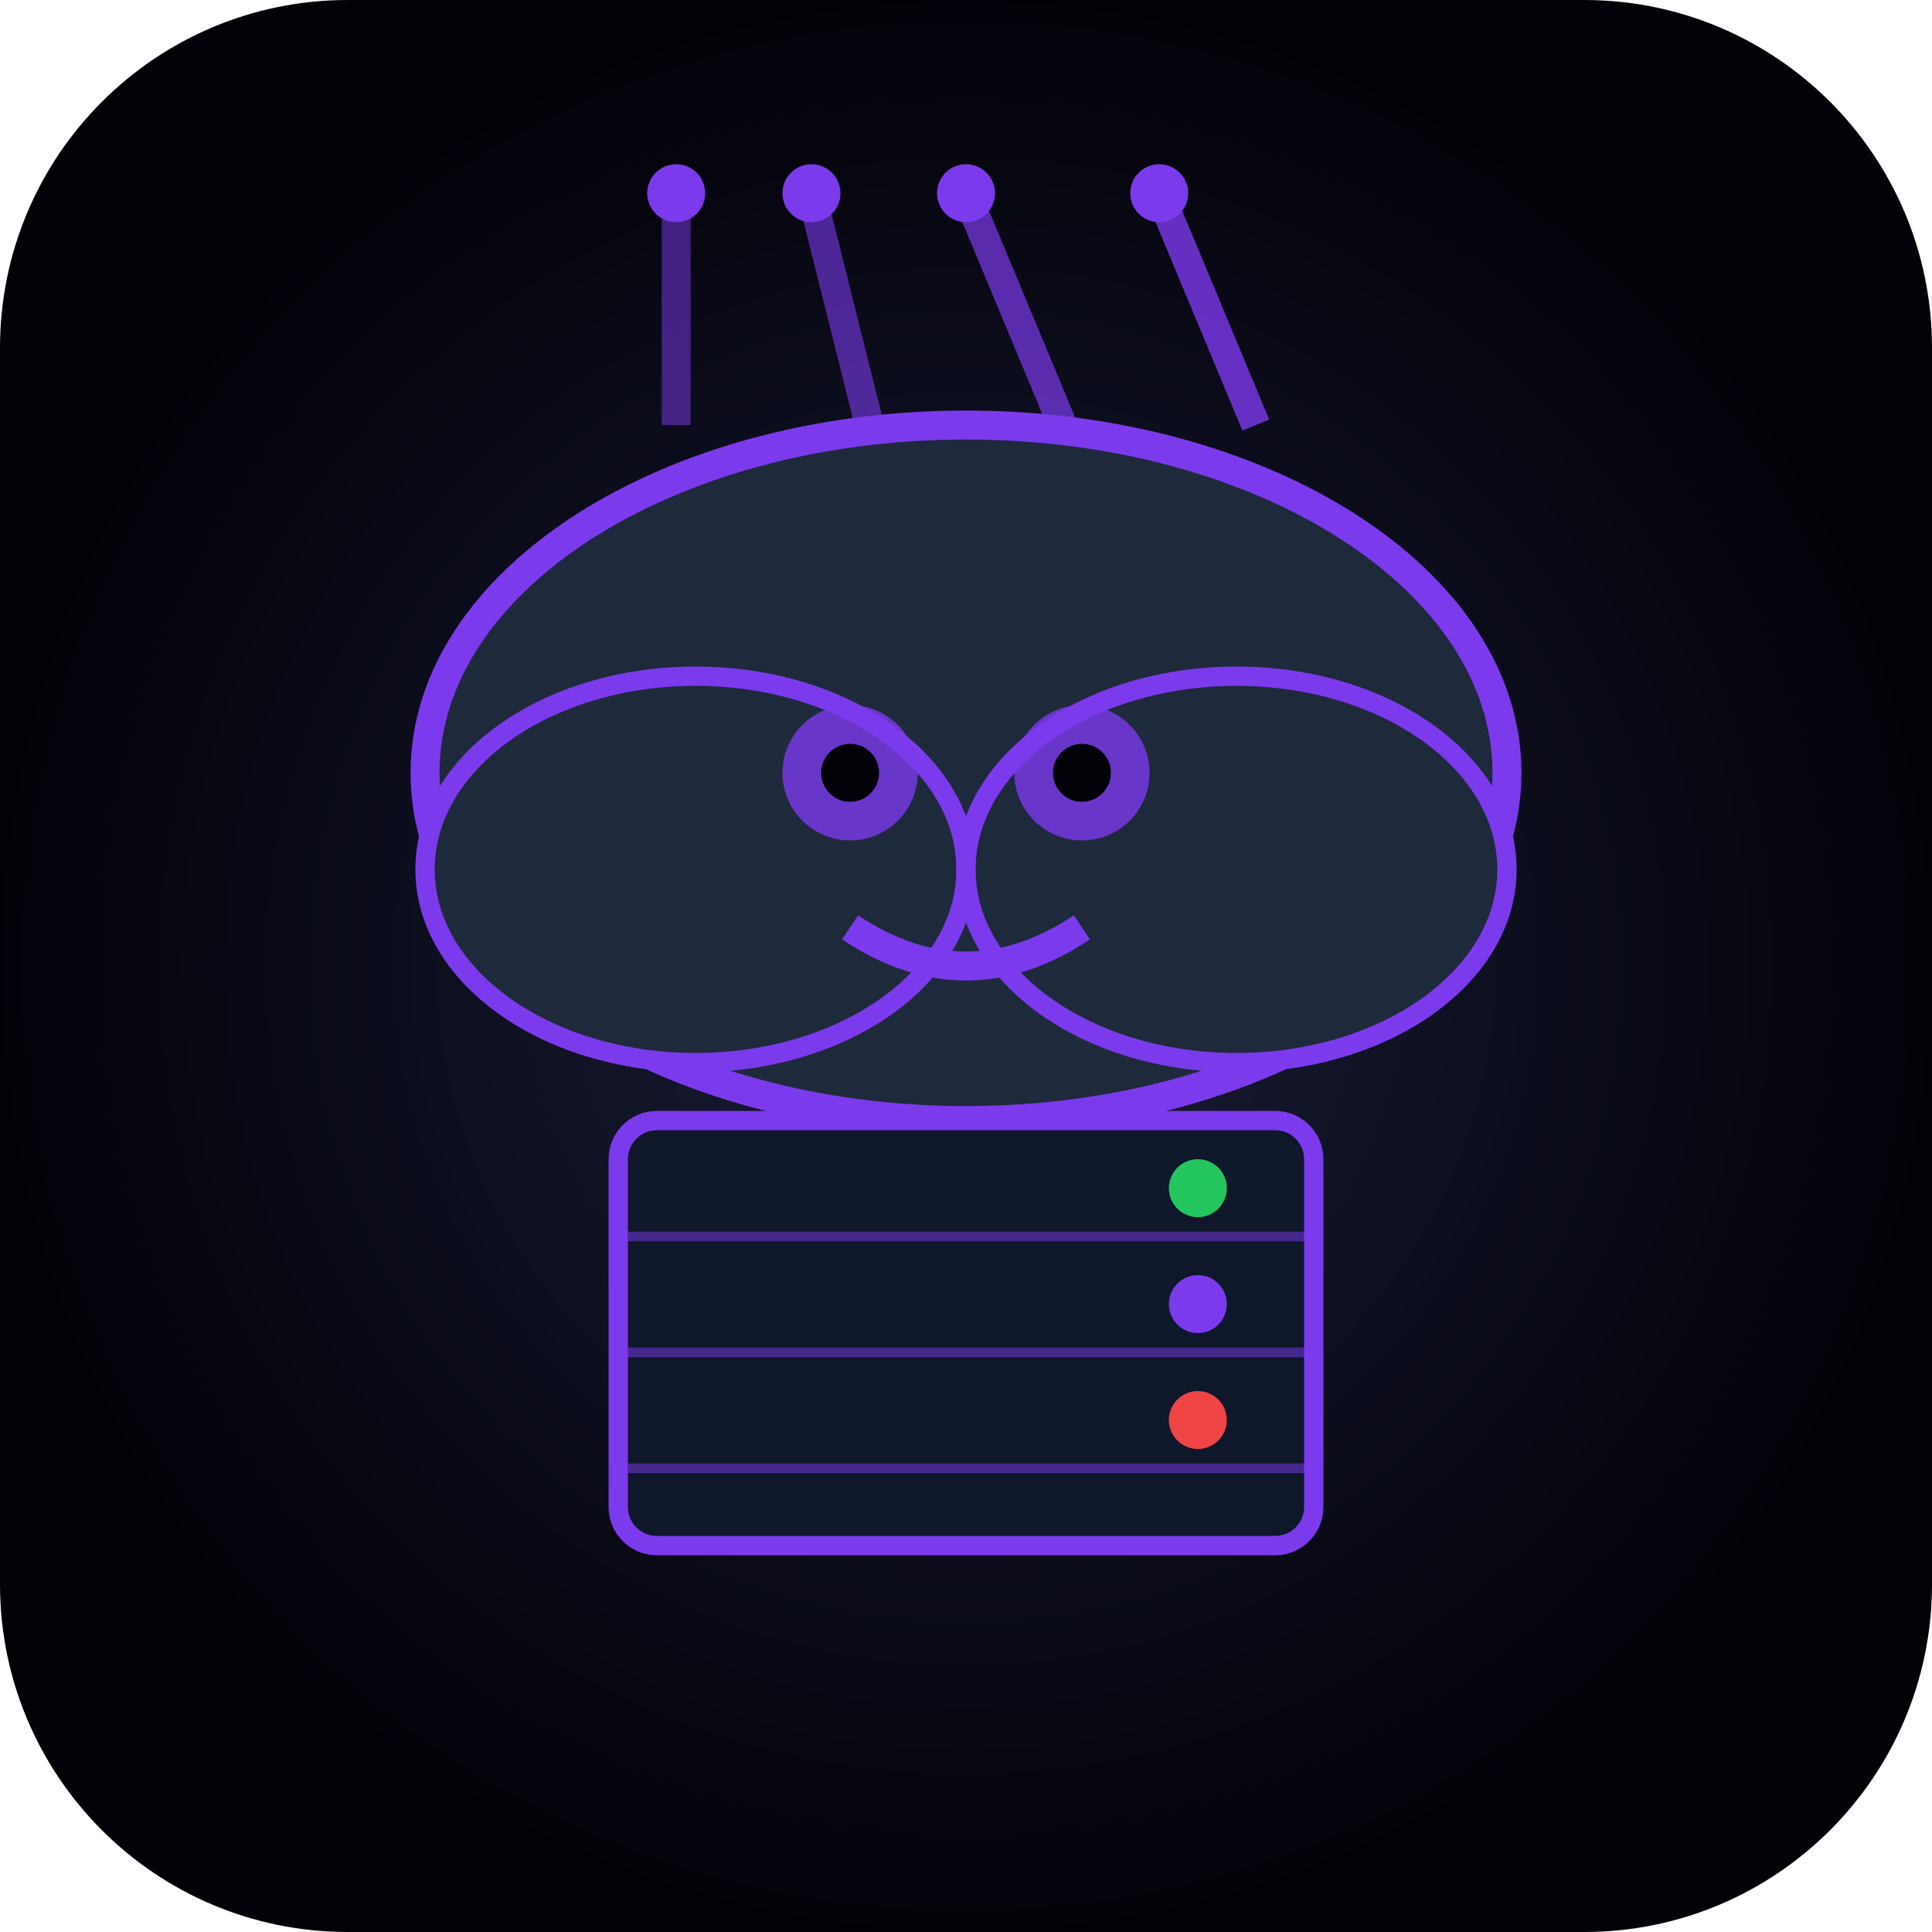
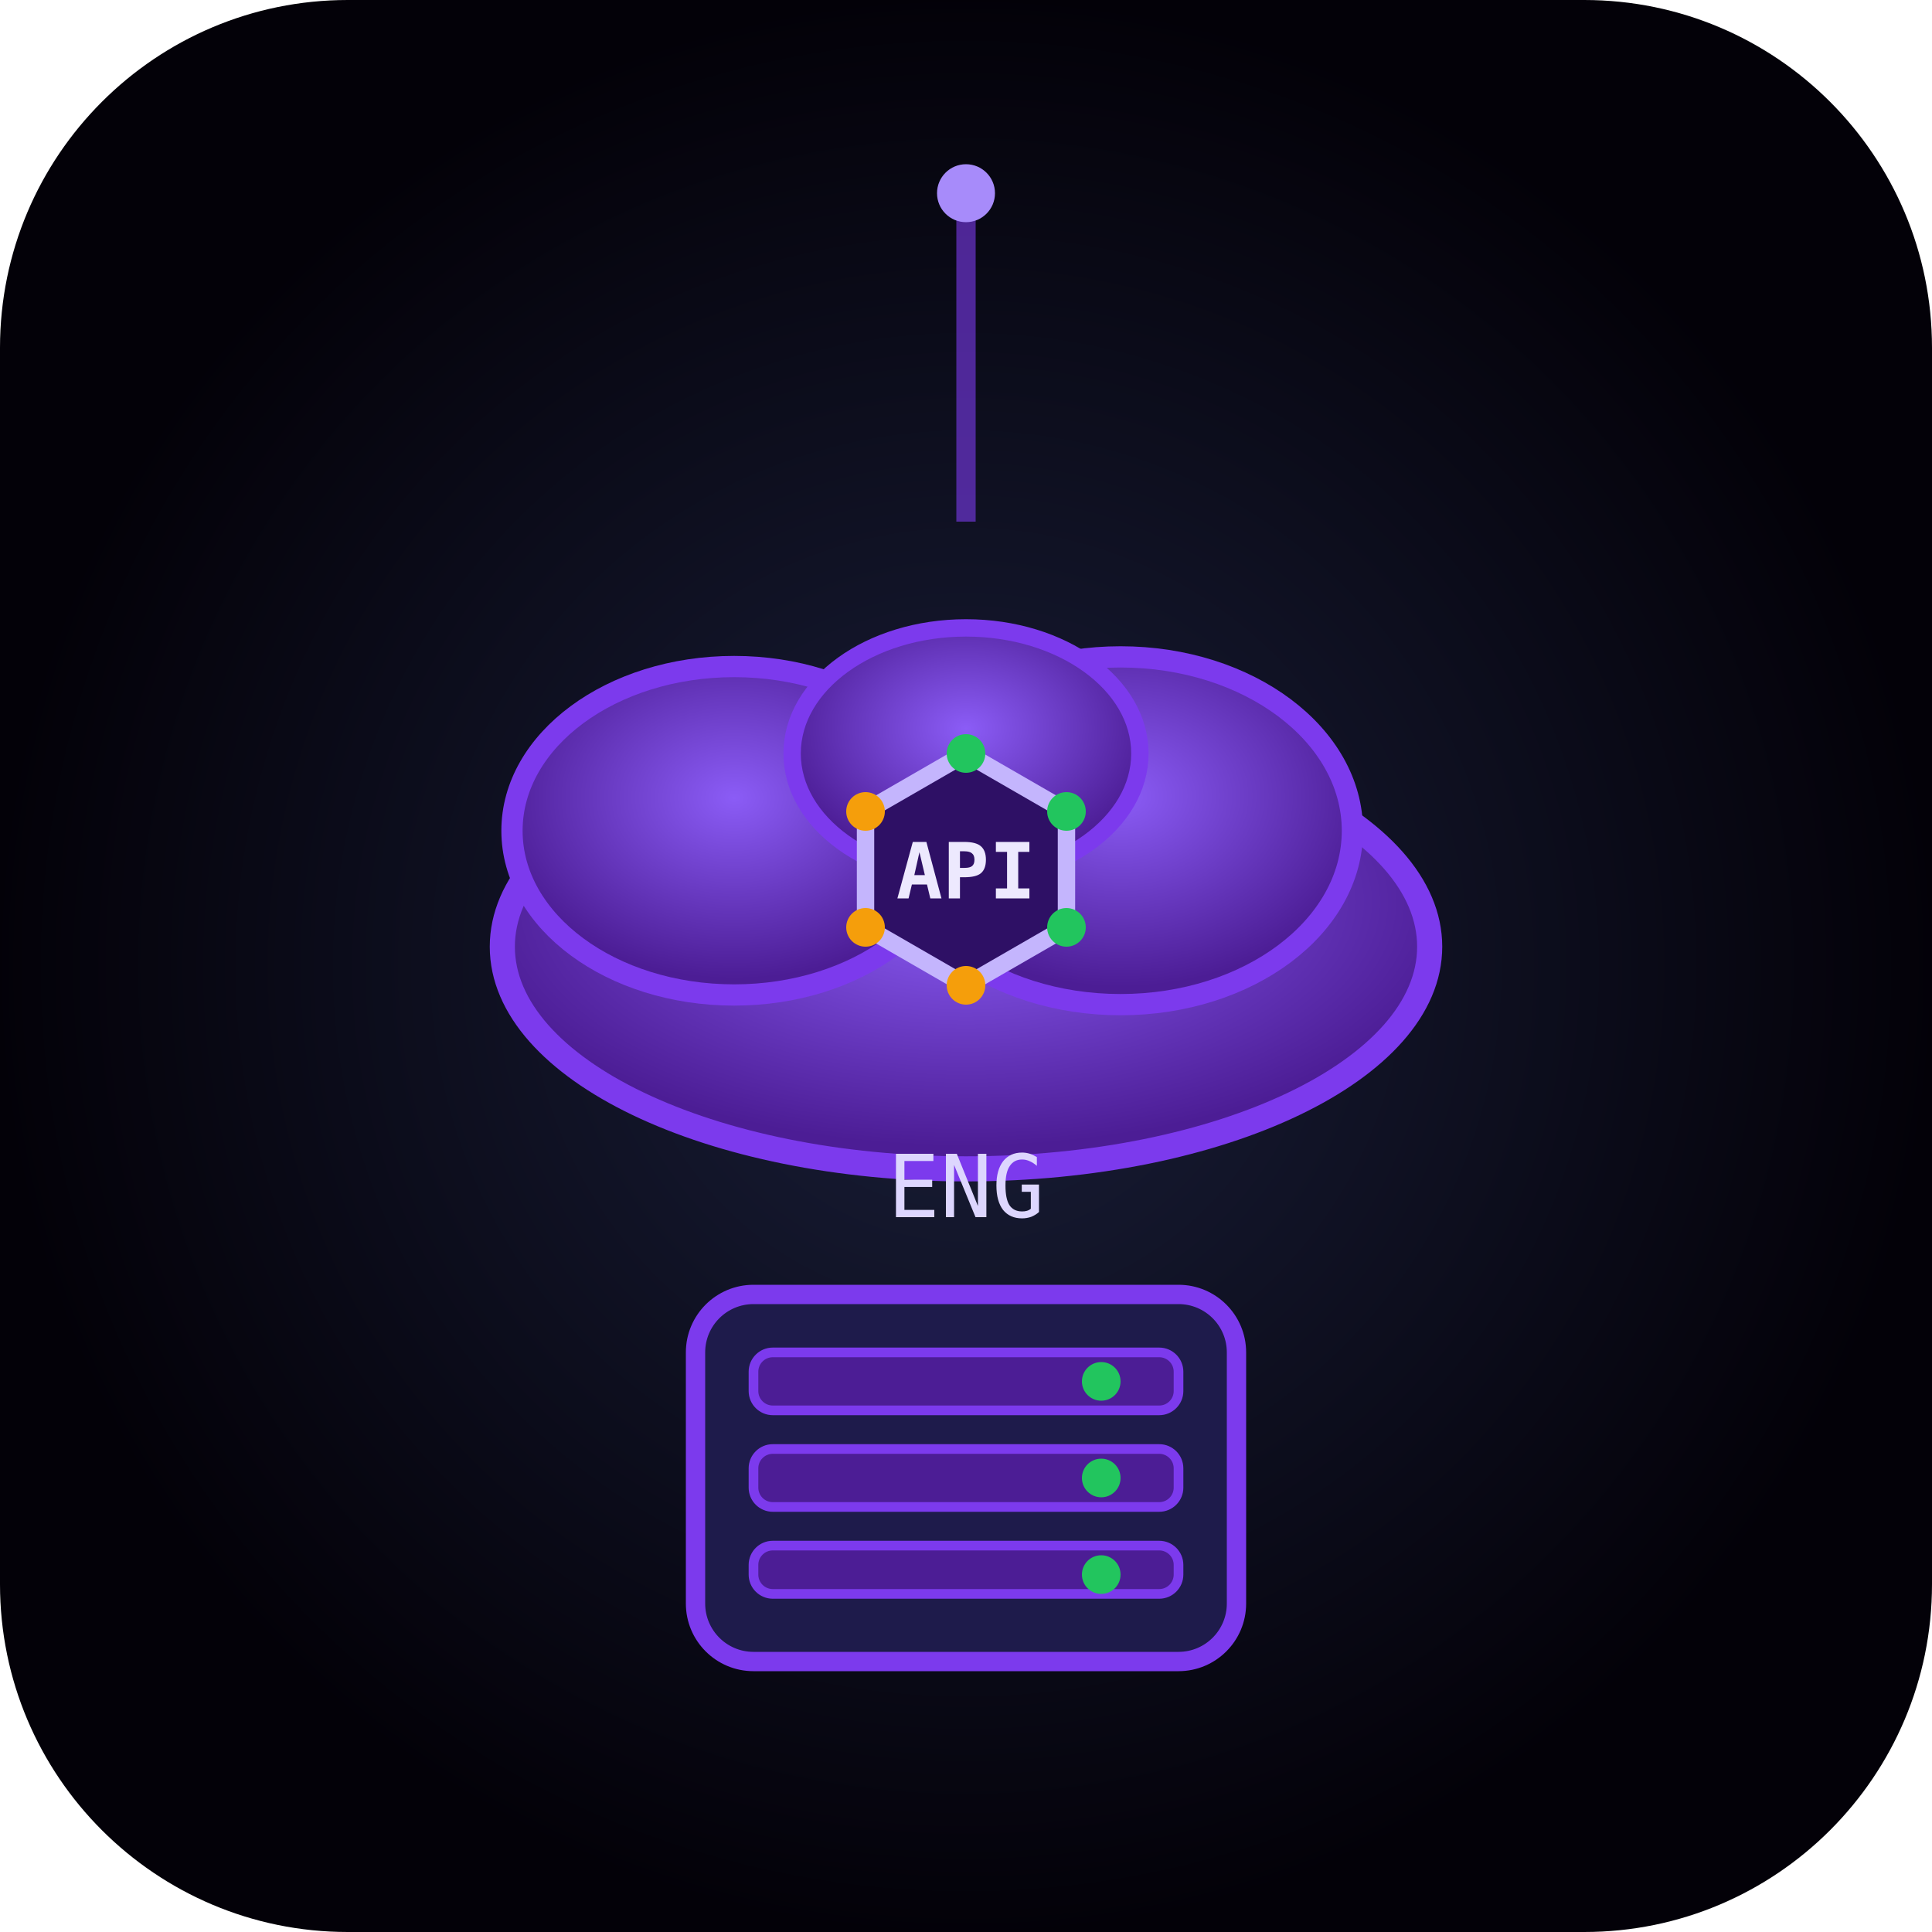
<svg xmlns="http://www.w3.org/2000/svg" viewBox="0 0 100 100" width="200" height="200">
  <defs>
    <radialGradient id="bg" cx="50%" cy="50%" r="50%">
      <stop offset="0%" stop-color="#1a1f3a" />
      <stop offset="100%" stop-color="#030108" />
    </radialGradient>
  </defs>
  <rect width="100" height="100" rx="18" fill="url(#bg)" />
-   <line x1="35" y1="22" x2="35" y2="10" stroke="#7C3AED" stroke-width="1.5" opacity="0.5" />
-   <circle cx="35" cy="10" r="1.5" fill="#7C3AED" />
-   <line x1="45" y1="22" x2="42" y2="10" stroke="#7C3AED" stroke-width="1.5" opacity="0.6" />
-   <circle cx="42" cy="10" r="1.5" fill="#7C3AED" />
-   <line x1="55" y1="22" x2="50" y2="10" stroke="#7C3AED" stroke-width="1.5" opacity="0.7" />
-   <circle cx="50" cy="10" r="1.5" fill="#7C3AED" />
-   <line x1="65" y1="22" x2="60" y2="10" stroke="#7C3AED" stroke-width="1.5" opacity="0.8" />
-   <circle cx="60" cy="10" r="1.5" fill="#7C3AED" />
-   <ellipse cx="50" cy="40" rx="28" ry="18" fill="#1E293B" stroke="#7C3AED" stroke-width="1.5" />
-   <ellipse cx="36" cy="45" rx="14" ry="10" fill="#1E293B" stroke="#7C3AED" stroke-width="1" />
-   <ellipse cx="64" cy="45" rx="14" ry="10" fill="#1E293B" stroke="#7C3AED" stroke-width="1" />
-   <circle cx="44" cy="40" r="3.5" fill="#7C3AED" opacity="0.8" />
-   <circle cx="56" cy="40" r="3.5" fill="#7C3AED" opacity="0.8" />
-   <circle cx="44" cy="40" r="1.5" fill="#030108" />
-   <circle cx="56" cy="40" r="1.5" fill="#030108" />
-   <path d="M44,48 Q50,52 56,48" stroke="#7C3AED" stroke-width="1.5" fill="none" />
-   <rect x="32" y="58" width="36" height="22" rx="2" fill="#0F172A" stroke="#7C3AED" stroke-width="1" />
-   <line x1="32" y1="64" x2="68" y2="64" stroke="#7C3AED" stroke-width="0.5" opacity="0.5" />
-   <line x1="32" y1="70" x2="68" y2="70" stroke="#7C3AED" stroke-width="0.5" opacity="0.5" />
-   <line x1="32" y1="76" x2="68" y2="76" stroke="#7C3AED" stroke-width="0.5" opacity="0.5" />
-   <circle cx="62" cy="61.5" r="1.5" fill="#22C55E" />
-   <circle cx="62" cy="67.5" r="1.5" fill="#7C3AED" />
-   <circle cx="62" cy="73.5" r="1.5" fill="#EF4444" />
+   <defs>
+     <radialGradient id="pe-cg" cx="50%" cy="40%" r="55%">
+       <stop offset="0%" stop-color="#8B5CF6" />
+       <stop offset="100%" stop-color="#4C1D95" />
+     </radialGradient>
+   </defs>
+   <line x1="50" y1="11" x2="50" y2="27" stroke="#7C3AED" stroke-width="1" opacity="0.6" />
+   <circle cx="50" cy="10" r="1.5" fill="#A78BFA" />
+   <ellipse cx="50" cy="49" rx="24" ry="11.5" fill="url(#pe-cg)" stroke="#7C3AED" stroke-width="1.3" />
+   <ellipse cx="38" cy="43" rx="11.5" ry="8.5" fill="url(#pe-cg)" stroke="#7C3AED" stroke-width="1.1" />
+   <ellipse cx="58" cy="43" rx="12" ry="9" fill="url(#pe-cg)" stroke="#7C3AED" stroke-width="1.1" />
+   <ellipse cx="50" cy="39" rx="9" ry="6.5" fill="url(#pe-cg)" stroke="#7C3AED" stroke-width="0.9" />
+   <polygon points="50,39 55.2,42 55.2,48 50,51 44.8,48 44.8,42" fill="#2e1065" stroke="#C4B5FD" stroke-width="0.9" />
+   <text x="50" y="46.5" font-family="monospace" font-size="4" fill="#EDE9FE" text-anchor="middle" font-weight="bold">API</text>
+   <circle cx="50" cy="39" r="1" fill="#22C55E" />
+   <circle cx="55.2" cy="42" r="1" fill="#22C55E" />
+   <circle cx="55.2" cy="48" r="1" fill="#22C55E" />
+   <circle cx="50" cy="51" r="1" fill="#F59E0B" />
+   <circle cx="44.8" cy="48" r="1" fill="#F59E0B" />
+   <circle cx="44.8" cy="42" r="1" fill="#F59E0B" />
+   <text x="50" y="63" font-family="monospace" font-size="4.5" fill="#DDD6FE" text-anchor="middle">ENG</text>
+   <rect x="36" y="67" width="28" height="19" rx="3" fill="#1e1b4b" stroke="#7C3AED" stroke-width="1" />
+   <rect x="39" y="70" width="22" height="3" rx="1" fill="#4C1D95" stroke="#7C3AED" stroke-width="0.5" />
+   <rect x="39" y="75" width="22" height="3" rx="1" fill="#4C1D95" stroke="#7C3AED" stroke-width="0.5" />
+   <rect x="39" y="80" width="22" height="2.5" rx="1" fill="#4C1D95" stroke="#7C3AED" stroke-width="0.5" />
+   <circle cx="57" cy="71.5" r="1" fill="#22C55E" />
+   <circle cx="57" cy="76.5" r="1" fill="#22C55E" />
+   <circle cx="57" cy="81.5" r="1" fill="#22C55E" />
</svg>
